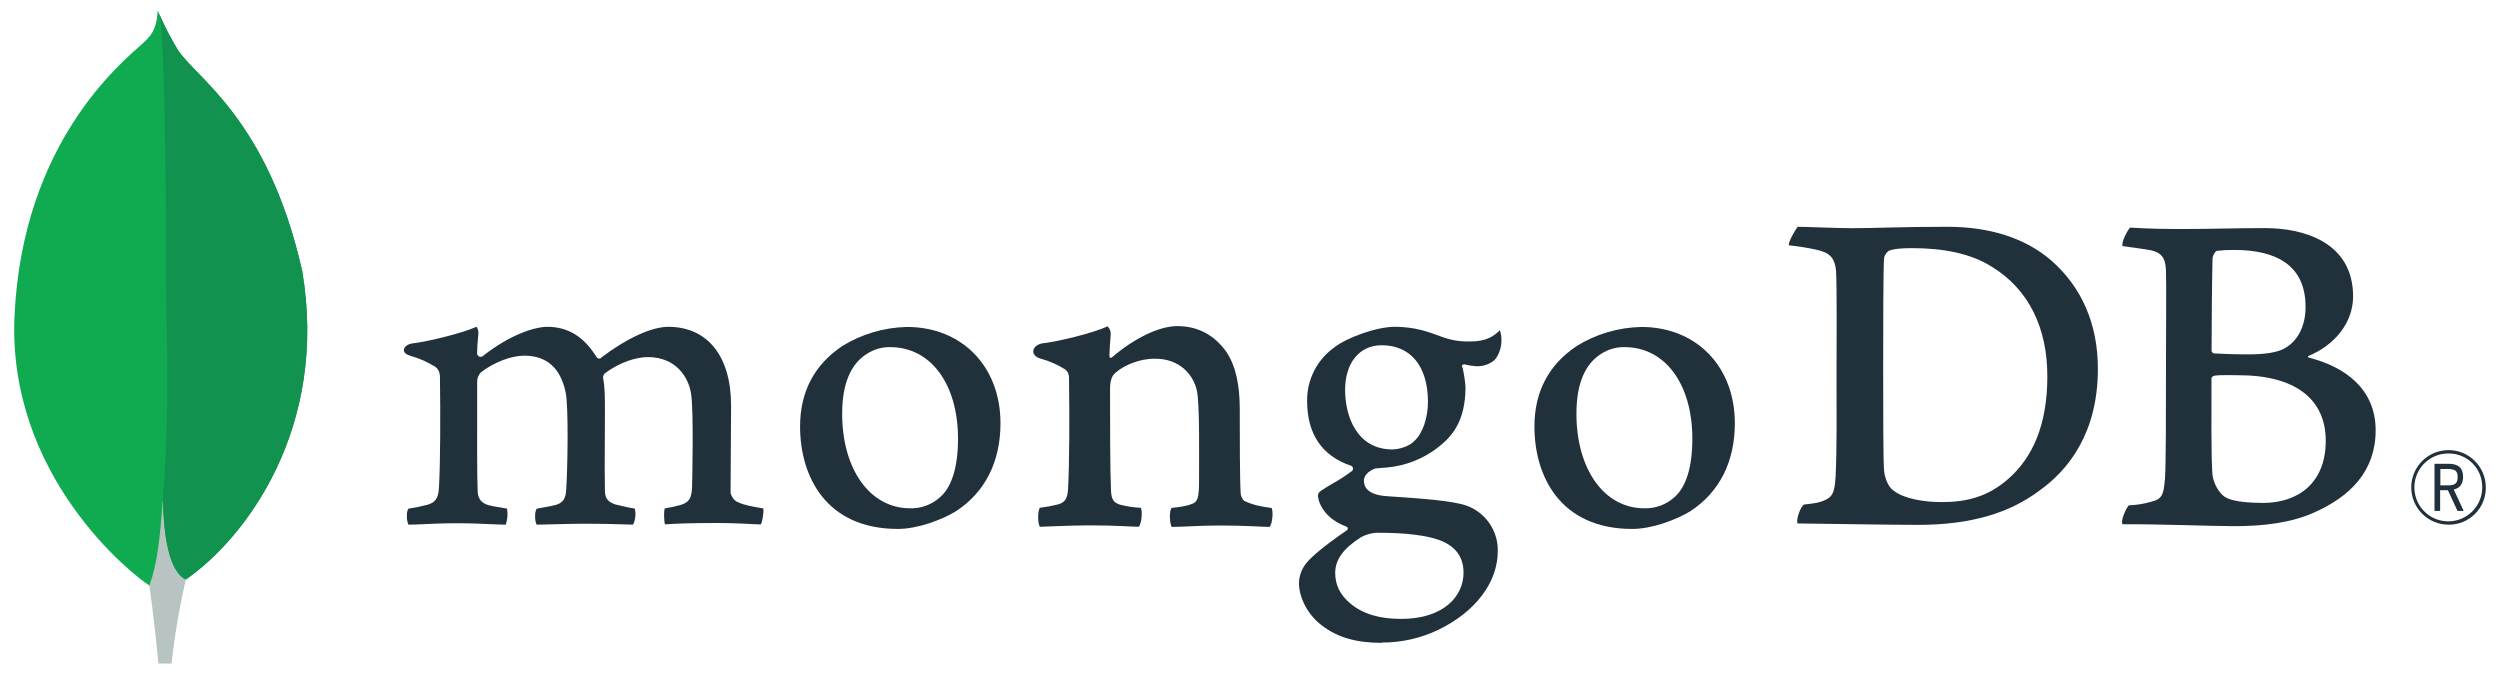
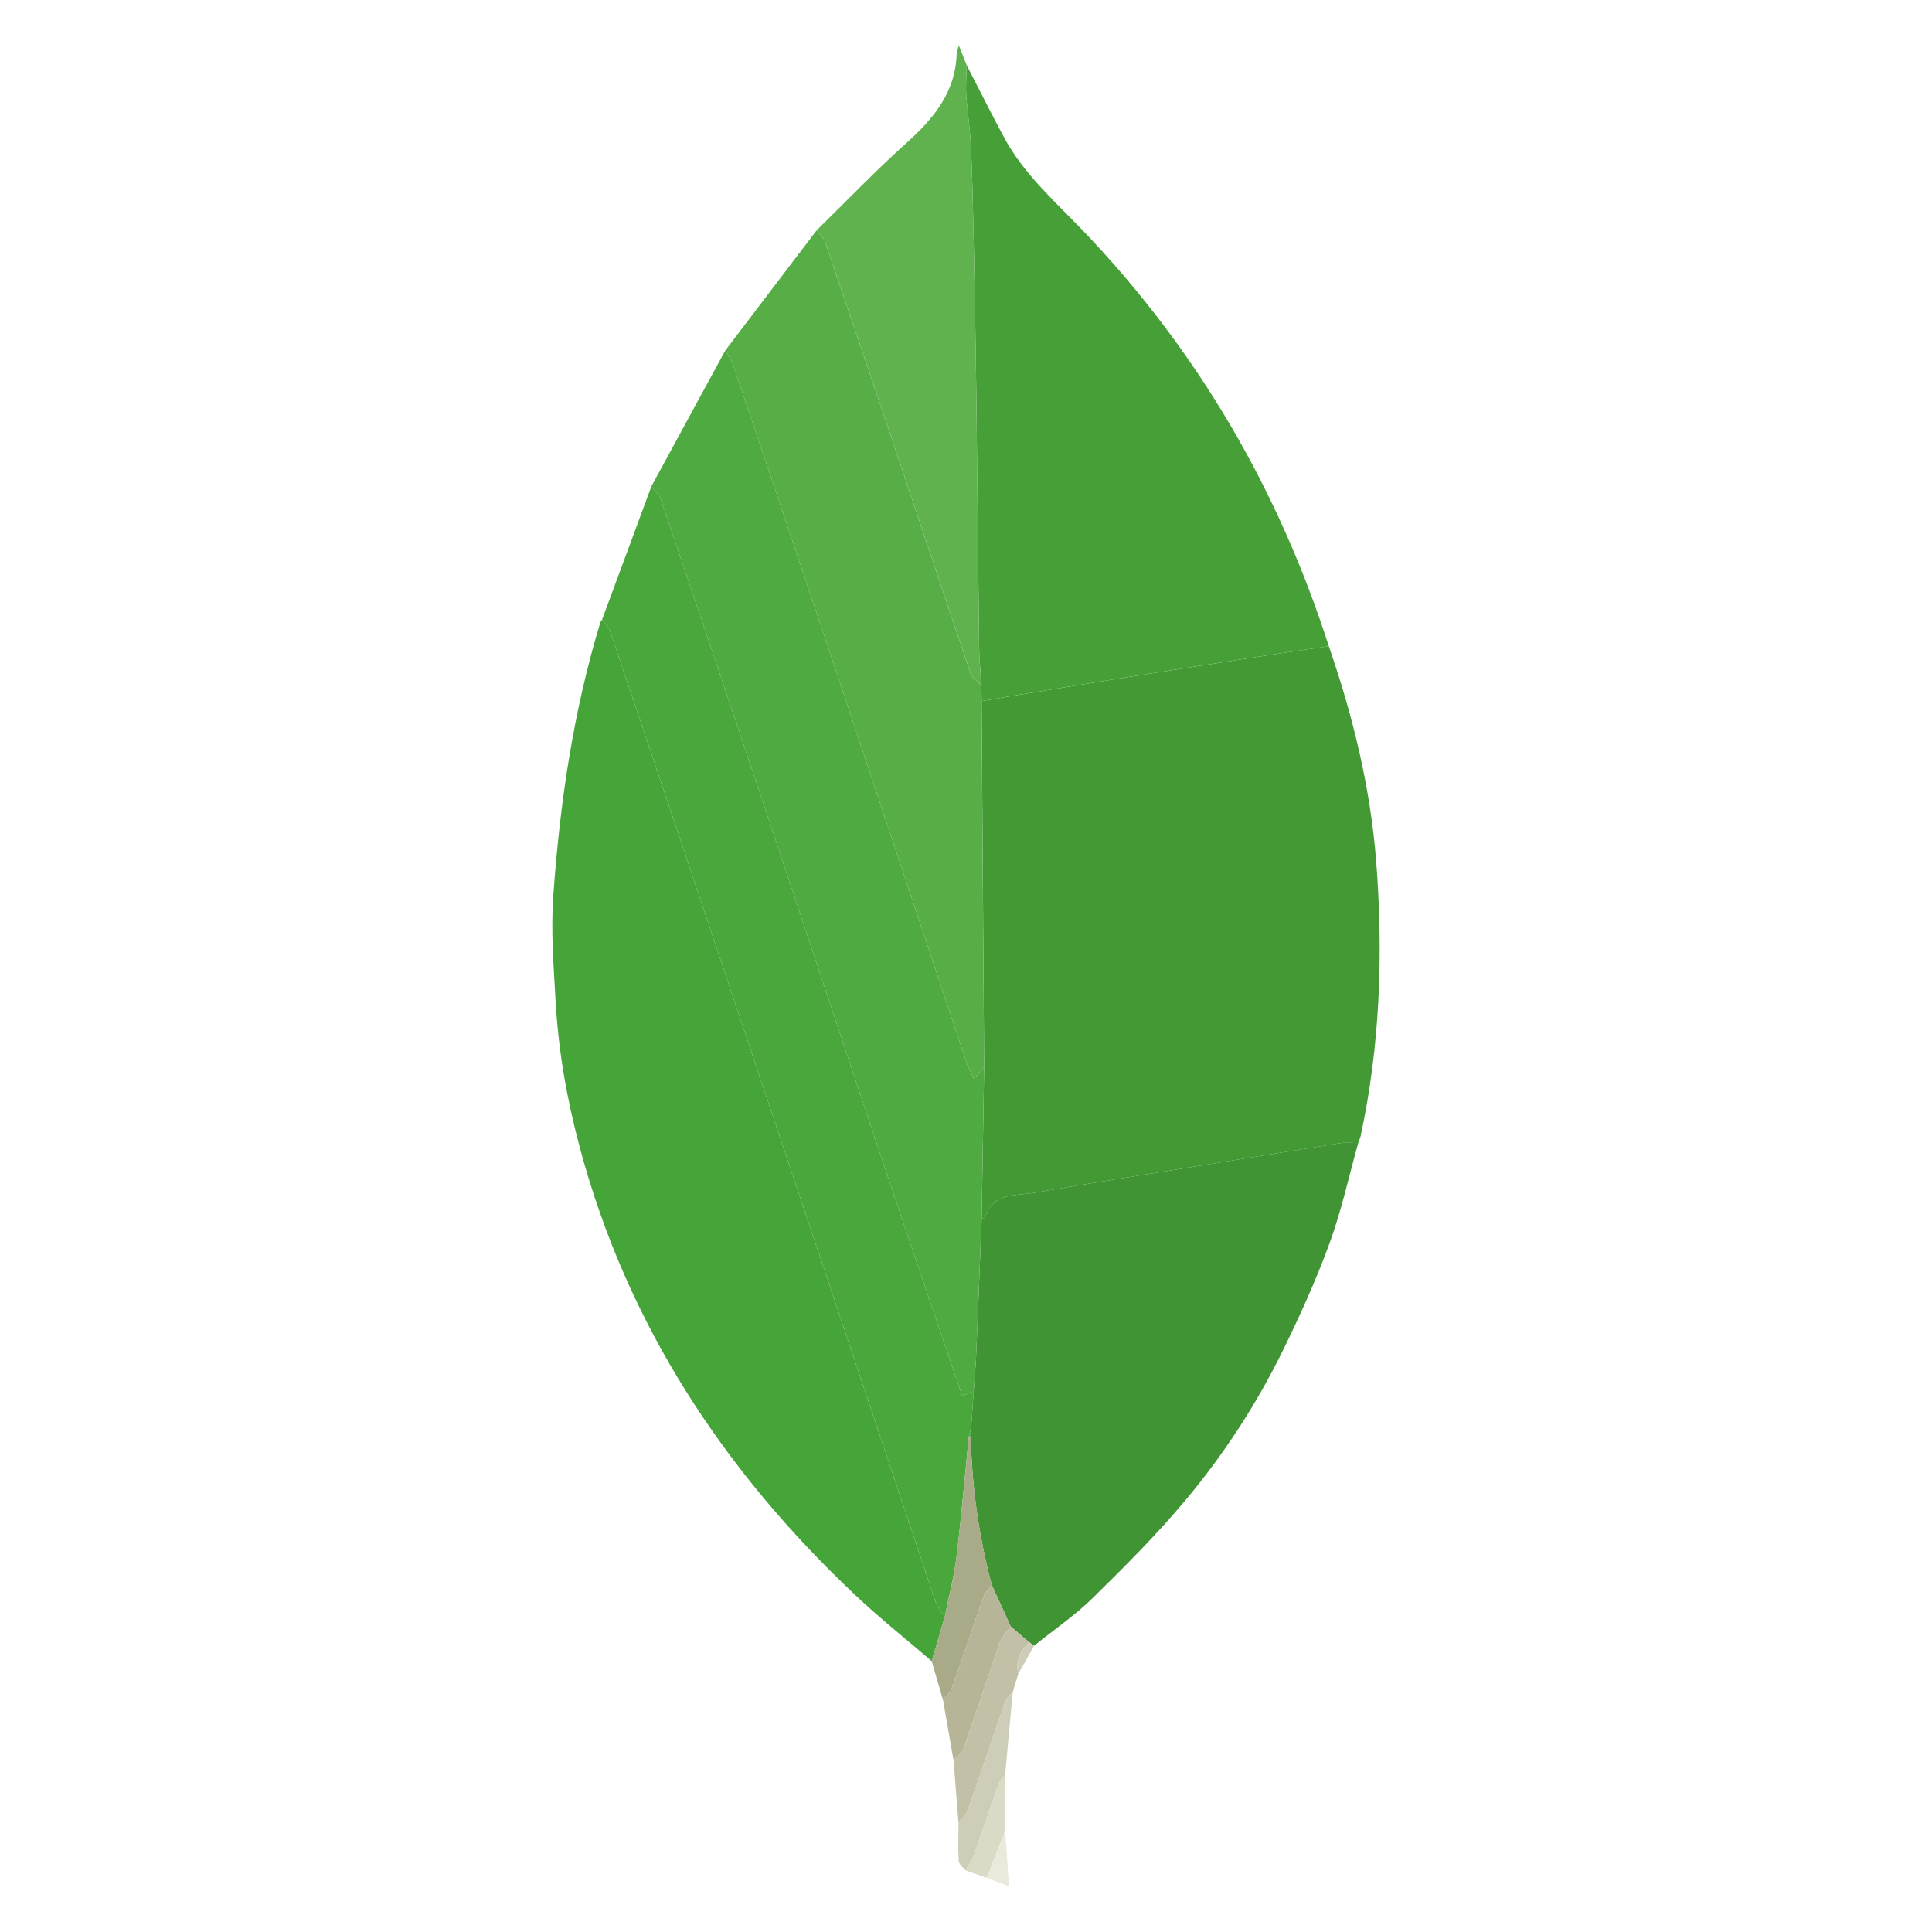
- <svg xmlns="http://www.w3.org/2000/svg" id="Layer_1" data-name="Layer 1" viewBox="0 0 1112.61 300">
-   <defs>
-     <style>.cls-1{fill:#10aa50;}.cls-2{fill:#b8c4c2;}.cls-3{fill:#12924f;}.cls-4{fill:#21313c;}</style>
-   </defs>
-   <path class="cls-1" d="M134.44,120.34C119.13,52.8,87.22,34.82,79.08,22.11a144.57,144.57,0,0,1-8.9-17.42c-.43,6-1.22,9.78-6.32,14.33C53.62,28.15,10.13,63.59,6.47,140.33c-3.41,71.55,52.6,115.67,60,120.23,5.69,2.8,12.62.06,16-2.51,27-18.53,63.89-67.93,52-137.71" />
-   <path class="cls-2" d="M72.5,222.46c-1.41,17.71-2.42,28-6,38.12,0,0,2.35,16.86,4,34.72h5.84a324.73,324.73,0,0,1,6.37-37.39C75.15,254.19,72.79,238,72.5,222.46Z" />
-   <path class="cls-3" d="M82.7,257.92h0c-7.64-3.53-9.85-20.06-10.19-35.46a725.83,725.83,0,0,0,1.65-76.35c-.4-13.36.19-123.74-3.29-139.9A134.29,134.29,0,0,0,79.08,22.1c8.14,12.72,40.06,30.7,55.36,98.24C146.36,190,109.67,239.27,82.7,257.92Z" />
-   <path class="cls-4" d="M1089.7,233.5a16.59,16.59,0,1,1,16.59-16.82,16.38,16.38,0,0,1-16.59,16.82m0-31.68a15.1,15.1,0,1,0,15,15.14,14.85,14.85,0,0,0-15-15.14m4,25.58-4.28-9.23h-3.45v9.23h-2.51v-21h6.19c4.61,0,6.53,2,6.53,5.87,0,3.08-1.45,5-4.15,5.59l4.42,9.51ZM1086.07,216h3.63c2.94,0,4.06-1,4.06-3.68s-1.07-3.59-4.38-3.59h-3.31Z" />
-   <path class="cls-4" d="M842.79,218.38c4.49,3.59,13.46,5.07,21.37,5.07,10.25,0,20.3-1.9,30.12-10.77,10-9.09,16.88-23,16.88-45.21,0-21.34-8.12-38.66-24.78-48.8-9.4-5.91-21.58-8.24-35.47-8.24-4,0-8.12.21-10.46,1.27a5.49,5.49,0,0,0-1.93,3c-.42,3.8-.42,32.74-.42,49.85,0,17.54,0,42,.42,45,.22,2.54,1.5,7,4.27,8.87M800.15,100.93c3.63,0,17.43.63,23.85.63,12,0,20.29-.63,42.72-.63,18.8,0,34.62,5.07,45.93,14.78,13.68,11.84,21,28.31,21,48.38,0,28.52-13,45-26.07,54.29-13,9.72-29.91,15.21-54,15.21-12.82,0-34.83-.42-53.2-.63H800c-.86-1.69,1.57-8.28,3.07-8.45,5-.56,6.32-.76,8.62-1.71,3.88-1.59,4.79-3.57,5.22-10.54.64-13.1.43-28.73.43-46.48,0-12.67.21-37.39-.21-45.21-.65-6.54-3.41-8.23-9-9.5a116.24,116.24,0,0,0-12-1.9c-.42-1.27,2.86-7,3.93-8.24" />
-   <path class="cls-4" d="M986.6,111.65c-.85.21-1.92,2.33-1.92,3.38-.22,7.61-.43,27.46-.43,41.19a1.36,1.36,0,0,0,1.07,1.06c2.77.21,9.61.43,15.38.43,8.12,0,12.82-1.06,15.38-2.33,6.84-3.38,10-10.78,10-18.8,0-18.38-12.82-25.35-31.83-25.35a57.35,57.35,0,0,0-7.69.42m48.5,84.5c0-18.59-13.68-29.15-38.68-29.15-1.06,0-9-.21-10.89.21-.64.21-1.28.63-1.28,1.06,0,13.31-.22,34.64.43,43.09.43,3.59,3,8.66,6.19,10.14,3.42,1.9,11.11,2.32,16.45,2.32,14.74,0,27.78-8.23,27.78-27.67M948,101.3c1.93,0,7.61.63,22.14.63,13.67,0,24.78-.42,38-.42,16.45,0,39.09,5.92,39.09,30.42,0,12-8.54,21.76-19.65,26.41-.64.21-.64.63,0,.84,15.81,4,29.69,13.73,29.69,32.32,0,18.17-11.32,29.58-27.77,36.76-10,4.44-22.43,5.91-35,5.91-9.61,0-35.37-1-49.69-.84-1.5-.63,1.37-7.4,2.65-8.45a39.38,39.38,0,0,0,9.69-1.52c5.12-1.26,5.73-2.91,6.37-10.52.43-6.55.43-30,.43-46.69,0-22.82.22-38.23,0-45.84-.21-5.91-2.35-7.82-6.41-8.87-3.2-.64-8.54-1.27-12.81-1.9-1.07-1.06,2.22-7.4,3.28-8.24" />
-   <path class="cls-4" d="M181.75,233.5a9.26,9.26,0,0,1-.65-4.27,5.43,5.43,0,0,1,.65-2.85,72.58,72.58,0,0,0,8.2-1.67c3.78-.94,5.2-3,5.42-7.82.62-11.39.66-32.76.44-47.78v-.44c0-1.62,0-3.82-2-5.37a42.94,42.94,0,0,0-11.33-5c-1.79-.53-2.78-1.47-2.73-2.57s1.18-2.4,3.51-2.86c6.19-.63,22.41-4.5,28.78-7.44a4.22,4.22,0,0,1,.85,3c0,.66-.1,1.36-.17,2.08-.18,2.12-.38,4.53-.38,6.93a1.58,1.58,0,0,0,2.68.91c12.13-9.51,23-12.9,28.57-12.9,9.17,0,16.31,4.38,21.84,13.4a1.47,1.47,0,0,0,1.24.73,1.42,1.42,0,0,0,1.16-.62c11.15-8.46,22.2-13.51,29.6-13.51,17.48,0,27.93,13.09,27.93,35,0,6.3-.06,14.29-.12,21.74-.05,6.54-.1,12.67-.1,16.91,0,1,1.38,3.88,3.45,4.45,2.56,1.25,6.25,1.89,10.92,2.69l.18,0c.35,1.26-.39,6.15-1.1,7.15-1.16,0-2.76-.1-4.76-.2-3.63-.18-8.61-.43-14.4-.43-11.62,0-17.69.22-23.49.6-.44-1.45-.59-6.13-.06-7.11A61.55,61.55,0,0,0,303,224.7c3.7-1.22,4.77-2.9,5-7.81.09-3.49.76-34.24-.43-41.54-1.1-7.57-6.8-16.43-19.27-16.43-4.63,0-12.1,1.93-19.22,7.33a2.8,2.8,0,0,0-.7,1.81v.15c.84,3.94.84,8.54.84,15.49,0,4,0,8.17-.05,12.34-.05,8.48-.09,16.48.05,22.53,0,4.12,2.49,5.11,4.5,5.9,1.09.24,1.95.45,2.82.65,1.67.41,3.41.83,6,1.24a11.49,11.49,0,0,1-.1,5.32,4.26,4.26,0,0,1-.75,1.81c-6.46-.22-13.09-.41-22.66-.41-2.9,0-7.63.12-11.81.23-3.39.09-6.59.18-8.41.19a8.24,8.24,0,0,1-.64-3.68,6.38,6.38,0,0,1,.67-3.44l2.57-.47c2.24-.4,4.18-.74,6-1.2,3.16-1,4.35-2.72,4.58-6.75.62-9.4,1.1-36.49-.23-43.27-2.26-10.88-8.45-16.4-18.41-16.4-5.83,0-13.2,2.81-19.22,7.32a5.86,5.86,0,0,0-1.77,4.35c0,3.23,0,7.07,0,11.19,0,13.6-.09,30.53.24,37.85.2,2.26,1,4.94,5.23,5.92.93.27,2.53.53,4.39.84,1.07.18,2.24.37,3.45.59a15.16,15.16,0,0,1-.57,7.15c-1.86,0-4.15-.12-6.77-.23-4-.18-9-.4-14.65-.4-6.68,0-11.33.22-15.06.4-2.51.12-4.68.22-6.85.23" />
-   <path class="cls-4" d="M396.2,154.49A18.22,18.22,0,0,0,386,157.36c-7.42,4.51-11.2,13.52-11.2,26.76,0,24.78,12.41,42.09,30.18,42.09A19,19,0,0,0,418,221.6c5.46-4.45,8.36-13.55,8.36-26.29,0-24.41-12.13-40.82-30.18-40.82m3.42,80.91c-32.1,0-43.53-23.55-43.53-45.58,0-15.39,6.29-27.42,18.7-35.77a57.11,57.11,0,0,1,28.89-8.54c24.49,0,41.6,17.61,41.6,42.84,0,17.14-6.83,30.68-19.76,39.14-6.21,3.8-17,7.91-25.9,7.91" />
-   <path class="cls-4" d="M723,154.49a18.17,18.17,0,0,0-10.22,2.87c-7.42,4.51-11.2,13.52-11.2,26.76,0,24.78,12.41,42.09,30.18,42.09a19,19,0,0,0,13.06-4.61c5.46-4.45,8.35-13.55,8.35-26.29,0-24.41-12.12-40.82-30.17-40.82m3.42,80.91c-32.1,0-43.53-23.55-43.53-45.57,0-15.41,6.29-27.43,18.71-35.78a57,57,0,0,1,28.88-8.54c24.49,0,41.6,17.62,41.6,42.83,0,17.16-6.83,30.69-19.76,39.14-6.21,3.81-17,7.92-25.9,7.92" />
-   <path class="cls-4" d="M614.92,153.65c-9.89,0-16.29,7.81-16.29,19.9s5.51,26.46,21,26.46c2.66,0,7.48-1.18,9.87-3.81,3.6-3.31,6-10.15,6-17.37,0-15.77-7.68-25.18-20.53-25.18m-1.28,83.44a16.29,16.29,0,0,0-8,2c-7.83,5-11.46,10-11.46,15.81,0,5.44,2.11,9.77,6.65,13.61,5.5,4.66,12.92,6.93,22.67,6.93,19.19,0,27.79-10.32,27.79-20.54,0-7.12-3.57-11.89-10.92-14.59-5.66-2.07-15.12-3.21-26.7-3.21m1.28,49c-11.52,0-19.82-2.43-26.91-7.89-6.9-5.32-10-13.22-10-18.68a14.61,14.61,0,0,1,3.78-9.5c2-2.28,6.65-6.55,17.4-13.94a.92.92,0,0,0,.56-.85.89.89,0,0,0-.68-.88c-8.85-3.39-11.52-9-12.33-12,0-.11,0-.28-.09-.47-.25-1.18-.49-2.3,1.12-3.45,1.24-.88,3.22-2.06,5.34-3.31a71.89,71.89,0,0,0,8.59-5.59,1.41,1.41,0,0,0-.36-2.2c-13.1-4.4-19.7-14.13-19.7-29a28.83,28.83,0,0,1,12.1-23.73c5.27-4.17,18.5-9.18,27.07-9.18h.5c8.81.21,13.78,2.06,20.66,4.6a32.84,32.84,0,0,0,12.22,1.94c7.29,0,10.48-2.31,13.22-5a11.47,11.47,0,0,1,.7,3.78,14.22,14.22,0,0,1-2.38,8.68c-1.49,2.07-5,3.57-8.21,3.57-.33,0-.65,0-1-.05a26.94,26.94,0,0,1-5-.83l-.82.29c-.26.38-.09.8.12,1.34a1.7,1.7,0,0,1,.12.33,58.52,58.52,0,0,1,1.19,8.1c0,15.55-6.13,22.32-12.76,27.34a43.56,43.56,0,0,1-22,8.52h0c-.17,0-1,.07-2.56.21-1,.09-2.3.21-2.49.21l-.19,0c-1.44.4-5.2,2.19-5.2,5.52,0,2.76,1.7,6.19,9.83,6.81l5.26.37c10.72.75,24.11,1.68,30.41,3.81a21.06,21.06,0,0,1,14.07,20.27c0,13.95-9.92,27.07-26.53,35.09a57.66,57.66,0,0,1-25.09,5.63" />
-   <path class="cls-4" d="M565.86,226.06c-4.7-.63-8.13-1.27-12.18-3.17a5.6,5.6,0,0,1-1.5-3c-.43-6.55-.43-25.56-.43-38,0-10.15-1.7-19-6-25.35-5.13-7.19-12.39-11.41-21.79-11.41-8.33,0-19.44,5.7-28.62,13.52-.22.21-1.63,1.55-1.6-.53s.35-6.3.55-9a4.63,4.63,0,0,0-1.4-3.92c-6,3-22.83,7-29.06,7.61-4.54.88-5.69,5.25-.84,6.76l.07,0a41.46,41.46,0,0,1,11,4.84c1.92,1.48,1.71,3.59,1.71,5.28.21,14.15.21,35.91-.43,47.74-.21,4.65-1.5,6.34-4.92,7.19l.32-.11a66.46,66.46,0,0,1-7.91,1.48c-1.07,1.05-1.07,7.18,0,8.45,2.14,0,13-.63,22-.63,12.38,0,18.79.63,22,.63,1.29-1.48,1.71-7.18.86-8.45a45,45,0,0,1-8.77-1.27c-3.41-.84-4.27-2.54-4.48-6.33-.42-9.94-.42-31.06-.42-45.43,0-4,1.06-5.91,2.34-7,4.27-3.8,11.33-6.33,17.52-6.33,6,0,10,1.9,13,4.43A18.1,18.1,0,0,1,533,176c.85,8,.63,24.09.63,38,0,7.61-.63,9.52-3.41,10.36-1.28.63-4.7,1.27-8.76,1.69-1.28,1.27-.86,7.18,0,8.45,5.55,0,12-.63,21.36-.63,11.75,0,19.23.63,22.22.63,1.28-1.48,1.71-7,.86-8.45" />
+ <svg xmlns="http://www.w3.org/2000/svg" viewBox="0 0 128 128">
+   <path fill-rule="evenodd" clip-rule="evenodd" fill="#439934" d="M88.038 42.812c1.605 4.643 2.761 9.383 3.141 14.296.472 6.095.256 12.147-1.029 18.142-.035.165-.109.32-.164.48-.403.001-.814-.049-1.208.012-3.329.523-6.655 1.065-9.981 1.604-3.438.557-6.881 1.092-10.313 1.687-1.216.21-2.721-.041-3.212 1.641-.014.046-.154.054-.235.08l.166-10.051-.169-24.252 1.602-.275c2.62-.429 5.24-.864 7.862-1.281 3.129-.497 6.261-.98 9.392-1.465 1.381-.215 2.764-.412 4.148-.618z" />
+   <path fill-rule="evenodd" clip-rule="evenodd" fill="#45A538" d="M61.729 110.054c-1.69-1.453-3.439-2.842-5.059-4.37-8.717-8.222-15.093-17.899-18.233-29.566-.865-3.211-1.442-6.474-1.627-9.792-.13-2.322-.318-4.665-.154-6.975.437-6.144 1.325-12.229 3.127-18.147l.099-.138c.175.233.427.439.516.702 1.759 5.18 3.505 10.364 5.242 15.551 5.458 16.3 10.909 32.604 16.376 48.9.107.318.384.579.583.866l-.87 2.969z" />
+   <path fill-rule="evenodd" clip-rule="evenodd" fill="#46A037" d="M88.038 42.812c-1.384.206-2.768.403-4.149.616-3.131.485-6.263.968-9.392 1.465-2.622.417-5.242.852-7.862 1.281l-1.602.275-.012-1.045c-.053-.859-.144-1.717-.154-2.576-.069-5.478-.112-10.956-.18-16.434-.042-3.429-.105-6.857-.175-10.285-.043-2.13-.089-4.261-.185-6.388-.052-1.143-.236-2.28-.311-3.423-.042-.657.016-1.319.029-1.979.817 1.583 1.616 3.178 2.456 4.749 1.327 2.484 3.441 4.314 5.344 6.311 7.523 7.892 12.864 17.068 16.193 27.433z" />
+   <path fill-rule="evenodd" clip-rule="evenodd" fill="#409433" d="M65.036 80.753c.081-.026.222-.034.235-.08.491-1.682 1.996-1.431 3.212-1.641 3.432-.594 6.875-1.13 10.313-1.687 3.326-.539 6.652-1.081 9.981-1.604.394-.062.805-.011 1.208-.012-.622 2.22-1.112 4.488-1.901 6.647-.896 2.449-1.98 4.839-3.131 7.182a49.142 49.142 0 01-6.353 9.763c-1.919 2.308-4.058 4.441-6.202 6.548-1.185 1.165-2.582 2.114-3.882 3.161l-.337-.23-1.214-1.038-1.256-2.753a41.402 41.402 0 01-1.394-9.838l.023-.561.171-2.426c.057-.828.133-1.655.168-2.485.129-2.982.241-5.964.359-8.946z" />
+   <path fill-rule="evenodd" clip-rule="evenodd" fill="#4FAA41" d="M65.036 80.753c-.118 2.982-.23 5.964-.357 8.947-.035.83-.111 1.657-.168 2.485l-.765.289c-1.699-5.002-3.399-9.951-5.062-14.913-2.75-8.209-5.467-16.431-8.213-24.642a4498.887 4498.887 0 00-6.7-19.867c-.105-.31-.407-.552-.617-.826l4.896-9.002c.168.292.39.565.496.879a6167.476 6167.476 0 016.768 20.118c2.916 8.73 5.814 17.467 8.728 26.198.116.349.308.671.491 1.062l.67-.78-.167 10.052z" />
+   <path fill-rule="evenodd" clip-rule="evenodd" fill="#4AA73C" d="M43.155 32.227c.21.274.511.516.617.826a4498.887 4498.887 0 016.7 19.867c2.746 8.211 5.463 16.433 8.213 24.642 1.662 4.961 3.362 9.911 5.062 14.913l.765-.289-.171 2.426-.155.559c-.266 2.656-.49 5.318-.814 7.968-.163 1.328-.509 2.632-.772 3.947-.198-.287-.476-.548-.583-.866-5.467-16.297-10.918-32.6-16.376-48.9a3888.972 3888.972 0 00-5.242-15.551c-.089-.263-.34-.469-.516-.702l3.272-8.84z" />
+   <path fill-rule="evenodd" clip-rule="evenodd" fill="#57AE47" d="M65.202 70.702l-.67.78c-.183-.391-.375-.714-.491-1.062-2.913-8.731-5.812-17.468-8.728-26.198a6167.476 6167.476 0 00-6.768-20.118c-.105-.314-.327-.588-.496-.879l6.055-7.965c.191.255.463.482.562.769 1.681 4.921 3.347 9.848 5.003 14.778 1.547 4.604 3.071 9.215 4.636 13.813.105.308.47.526.714.786l.012 1.045c.058 8.082.115 16.167.171 24.251z" />
+   <path fill-rule="evenodd" clip-rule="evenodd" fill="#60B24F" d="M65.021 45.404c-.244-.26-.609-.478-.714-.786-1.565-4.598-3.089-9.209-4.636-13.813-1.656-4.93-3.322-9.856-5.003-14.778-.099-.287-.371-.514-.562-.769 1.969-1.928 3.877-3.925 5.925-5.764 1.821-1.634 3.285-3.386 3.352-5.968.003-.107.059-.214.145-.514l.519 1.306c-.013.661-.072 1.322-.029 1.979.075 1.143.259 2.28.311 3.423.096 2.127.142 4.258.185 6.388.069 3.428.132 6.856.175 10.285.067 5.478.111 10.956.18 16.434.008.861.098 1.718.152 2.577z" />
+   <path fill-rule="evenodd" clip-rule="evenodd" fill="#A9AA88" d="M62.598 107.085c.263-1.315.609-2.62.772-3.947.325-2.649.548-5.312.814-7.968l.066-.01.066.011a41.402 41.402 0 001.394 9.838c-.176.232-.425.439-.518.701-.727 2.05-1.412 4.116-2.143 6.166-.1.28-.378.498-.574.744l-.747-2.566.87-2.969z" />
+   <path fill-rule="evenodd" clip-rule="evenodd" fill="#B6B598" d="M62.476 112.621c.196-.246.475-.464.574-.744.731-2.05 1.417-4.115 2.143-6.166.093-.262.341-.469.518-.701l1.255 2.754c-.248.352-.59.669-.728 1.061l-2.404 7.059c-.099.283-.437.483-.663.722l-.695-3.985z" />
+   <path fill-rule="evenodd" clip-rule="evenodd" fill="#C2C1A7" d="M63.171 116.605c.227-.238.564-.439.663-.722l2.404-7.059c.137-.391.48-.709.728-1.061l1.215 1.037c-.587.58-.913 1.25-.717 2.097l-.369 1.208c-.168.207-.411.387-.494.624-.839 2.403-1.64 4.819-2.485 7.222-.107.305-.404.544-.614.812-.109-1.387-.22-2.771-.331-4.158z" />
+   <path fill-rule="evenodd" clip-rule="evenodd" fill="#CECDB7" d="M63.503 120.763c.209-.269.506-.508.614-.812.845-2.402 1.646-4.818 2.485-7.222.083-.236.325-.417.494-.624l-.509 5.545c-.136.157-.333.294-.398.477-.575 1.614-1.117 3.24-1.694 4.854-.119.333-.347.627-.525.938-.158-.207-.441-.407-.454-.623-.051-.841-.016-1.688-.013-2.533z" />
+   <path fill-rule="evenodd" clip-rule="evenodd" fill="#DBDAC7" d="M63.969 123.919c.178-.312.406-.606.525-.938.578-1.613 1.119-3.239 1.694-4.854.065-.183.263-.319.398-.477l.012 3.64-1.218 3.124-1.411-.495z" />
+   <path fill-rule="evenodd" clip-rule="evenodd" fill="#EBE9DC" d="M65.38 124.415l1.218-3.124.251 3.696-1.469-.572z" />
+   <path fill-rule="evenodd" clip-rule="evenodd" fill="#CECDB7" d="M67.464 110.898c-.196-.847.129-1.518.717-2.097l.337.23-1.054 1.867z" />
+   <path fill-rule="evenodd" clip-rule="evenodd" fill="#4FAA41" d="M64.316 95.172l-.066-.011-.066.01.155-.559-.023.56z" />
</svg>
